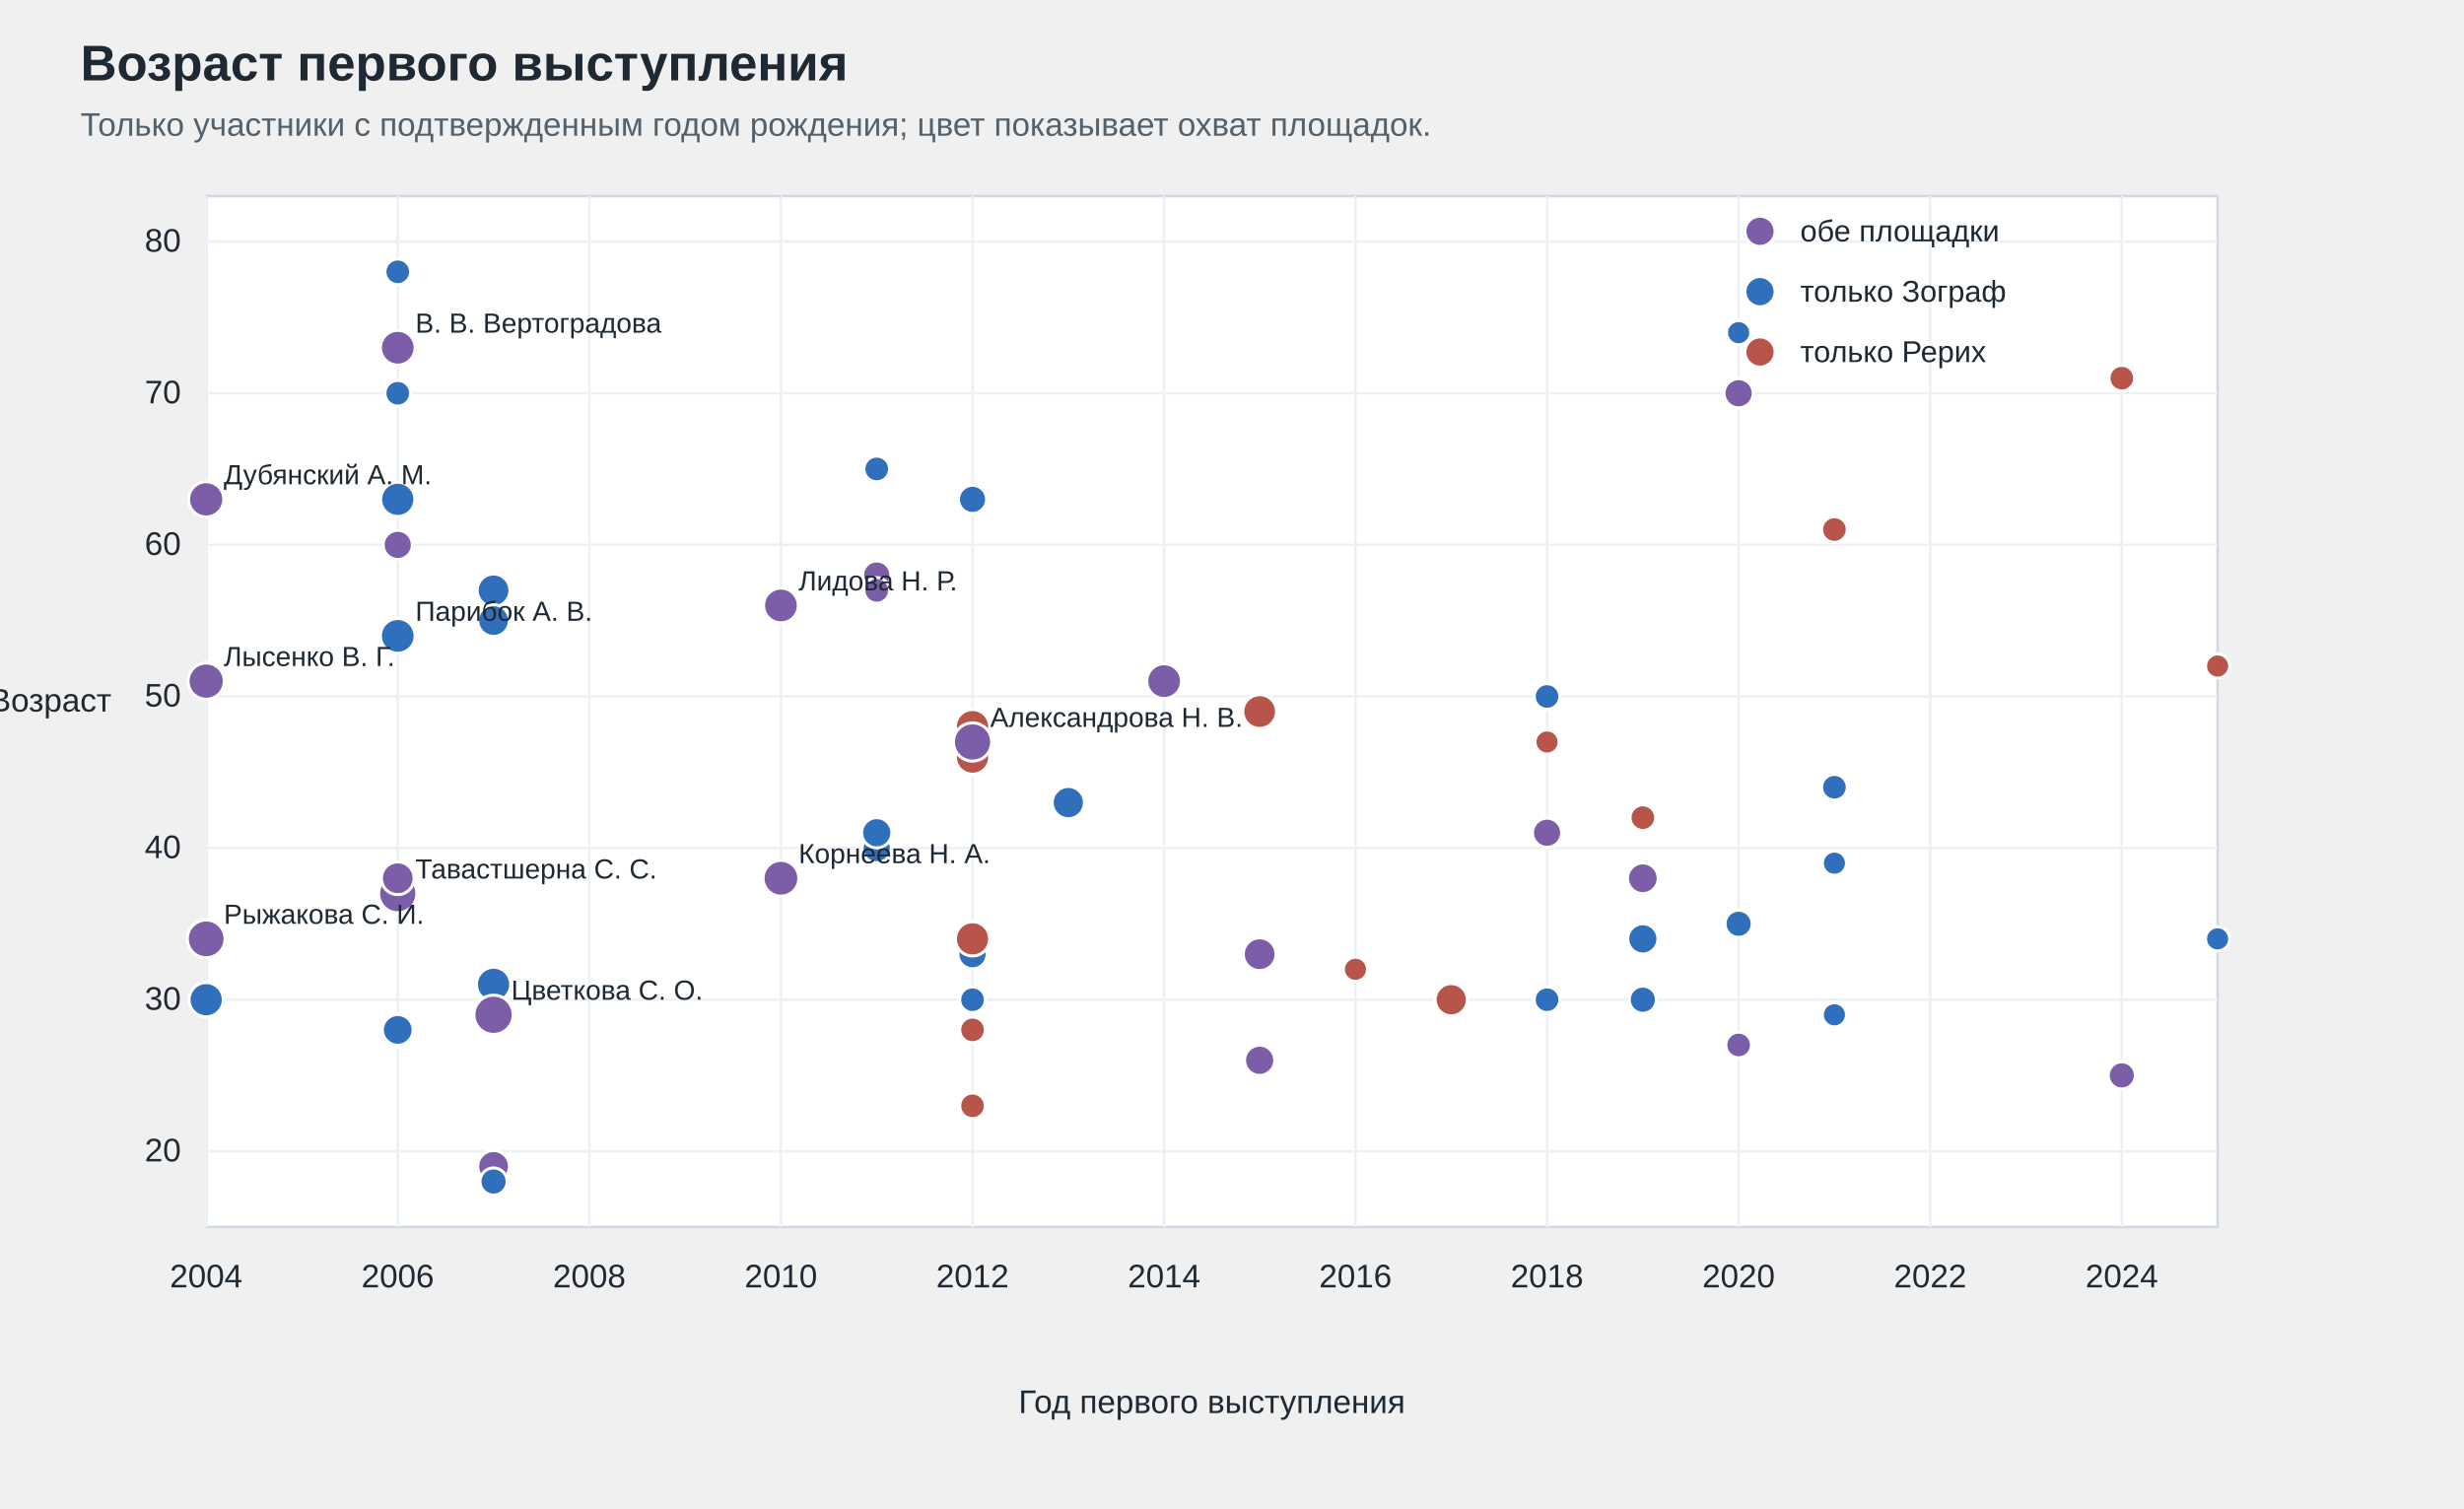
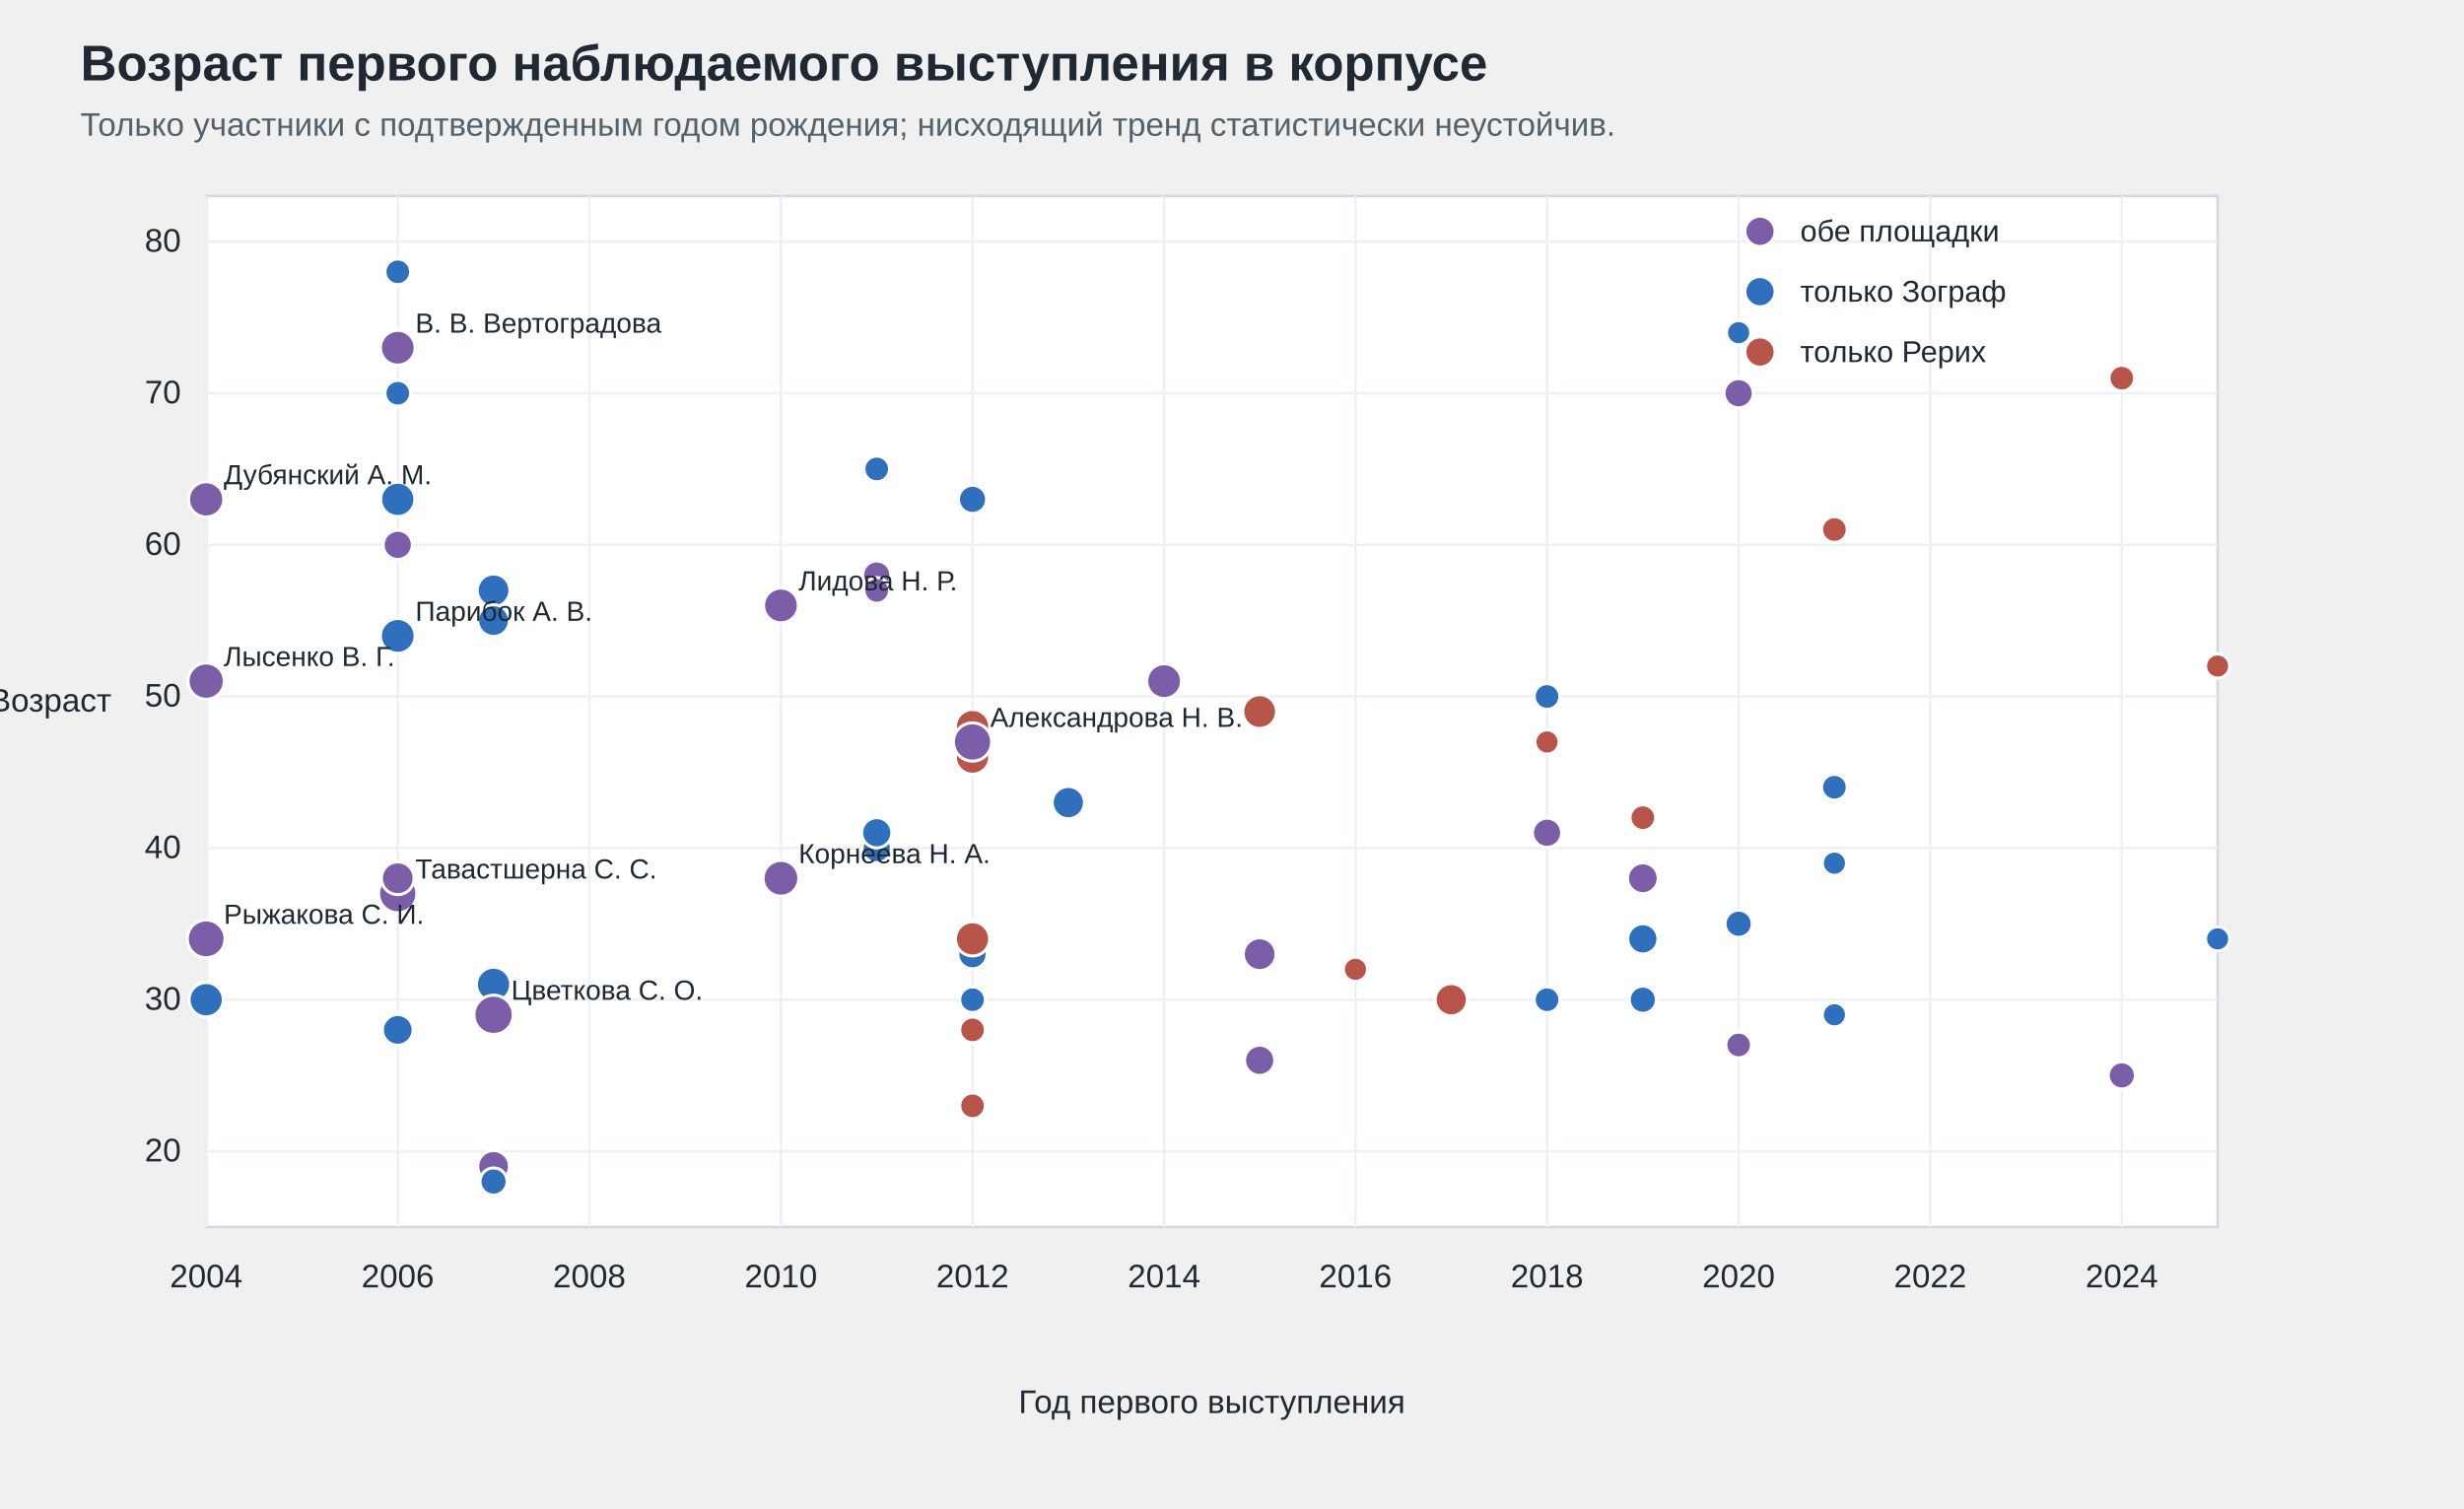
<svg xmlns="http://www.w3.org/2000/svg" width="980" height="600" viewBox="0 0 980 600">
  <style>text{font-family:Arial,'Liberation Sans',sans-serif;fill:#1f2933}.title{font-size:20px;font-weight:700}.sub{font-size:13px;fill:#52616b}.axis{font-size:13px}.small{font-size:12px}.label{font-size:11px}</style>
-   <text x="32.0" y="32.0" class="title" text-anchor="start">Возраст первого выступления</text>
-   <text x="32.0" y="54.0" class="sub" text-anchor="start">Только участники с подтвержденным годом рождения; цвет показывает охват площадок.</text>
+   <text x="32.0" y="32.0" class="title" text-anchor="start">Возраст первого наблюдаемого выступления в корпусе</text>
+   <text x="32.0" y="54.0" class="sub" text-anchor="start">Только участники с подтвержденным годом рождения; нисходящий тренд статистически неустойчив.</text>
  <rect x="82.0" y="78.0" width="800.0" height="410.0" fill="#fff" stroke="#cfd8e3" opacity="1.0" />
  <line x1="82.0" y1="78.0" x2="82.0" y2="488.0" stroke="#edf1f5" stroke-width="1.0" />
  <text x="82.0" y="512.0" class="axis" text-anchor="middle">2004</text>
  <line x1="158.2" y1="78.0" x2="158.2" y2="488.0" stroke="#edf1f5" stroke-width="1.0" />
  <text x="158.2" y="512.0" class="axis" text-anchor="middle">2006</text>
  <line x1="234.4" y1="78.0" x2="234.4" y2="488.0" stroke="#edf1f5" stroke-width="1.0" />
  <text x="234.4" y="512.0" class="axis" text-anchor="middle">2008</text>
  <line x1="310.6" y1="78.0" x2="310.6" y2="488.0" stroke="#edf1f5" stroke-width="1.0" />
  <text x="310.6" y="512.0" class="axis" text-anchor="middle">2010</text>
  <line x1="386.8" y1="78.0" x2="386.8" y2="488.0" stroke="#edf1f5" stroke-width="1.0" />
  <text x="386.8" y="512.0" class="axis" text-anchor="middle">2012</text>
  <line x1="463.0" y1="78.0" x2="463.0" y2="488.0" stroke="#edf1f5" stroke-width="1.0" />
  <text x="463.0" y="512.0" class="axis" text-anchor="middle">2014</text>
  <line x1="539.1" y1="78.0" x2="539.1" y2="488.0" stroke="#edf1f5" stroke-width="1.0" />
  <text x="539.1" y="512.0" class="axis" text-anchor="middle">2016</text>
  <line x1="615.3" y1="78.0" x2="615.3" y2="488.0" stroke="#edf1f5" stroke-width="1.0" />
  <text x="615.3" y="512.0" class="axis" text-anchor="middle">2018</text>
  <line x1="691.5" y1="78.0" x2="691.5" y2="488.0" stroke="#edf1f5" stroke-width="1.0" />
  <text x="691.5" y="512.0" class="axis" text-anchor="middle">2020</text>
  <line x1="767.7" y1="78.0" x2="767.7" y2="488.0" stroke="#edf1f5" stroke-width="1.0" />
  <text x="767.7" y="512.0" class="axis" text-anchor="middle">2022</text>
  <line x1="843.9" y1="78.0" x2="843.9" y2="488.0" stroke="#edf1f5" stroke-width="1.0" />
  <text x="843.9" y="512.0" class="axis" text-anchor="middle">2024</text>
  <line x1="82.0" y1="457.9" x2="882.0" y2="457.9" stroke="#edf1f5" stroke-width="1.0" />
  <text x="72.0" y="461.9" class="axis" text-anchor="end">20</text>
  <line x1="82.0" y1="397.6" x2="882.0" y2="397.6" stroke="#edf1f5" stroke-width="1.0" />
  <text x="72.0" y="401.6" class="axis" text-anchor="end">30</text>
  <line x1="82.0" y1="337.3" x2="882.0" y2="337.3" stroke="#edf1f5" stroke-width="1.0" />
  <text x="72.0" y="341.3" class="axis" text-anchor="end">40</text>
  <line x1="82.0" y1="277.0" x2="882.0" y2="277.0" stroke="#edf1f5" stroke-width="1.0" />
  <text x="72.0" y="281.0" class="axis" text-anchor="end">50</text>
  <line x1="82.0" y1="216.7" x2="882.0" y2="216.7" stroke="#edf1f5" stroke-width="1.0" />
  <text x="72.0" y="220.7" class="axis" text-anchor="end">60</text>
  <line x1="82.0" y1="156.4" x2="882.0" y2="156.4" stroke="#edf1f5" stroke-width="1.0" />
  <text x="72.0" y="160.4" class="axis" text-anchor="end">70</text>
  <line x1="82.0" y1="96.1" x2="882.0" y2="96.1" stroke="#edf1f5" stroke-width="1.0" />
  <text x="72.0" y="100.1" class="axis" text-anchor="end">80</text>
  <circle cx="196.3" cy="391.5" r="6.8" fill="#2f6fbb" stroke="#fff" stroke-width="1.2" />
  <circle cx="691.5" cy="156.4" r="5.8" fill="#7b5ea7" stroke="#fff" stroke-width="1.2" />
  <circle cx="386.8" cy="409.6" r="5.1" fill="#b8554b" stroke="#fff" stroke-width="1.2" />
  <circle cx="386.8" cy="379.5" r="5.8" fill="#2f6fbb" stroke="#fff" stroke-width="1.2" />
  <circle cx="691.5" cy="132.3" r="4.8" fill="#2f6fbb" stroke="#fff" stroke-width="1.2" />
  <circle cx="158.2" cy="355.4" r="7.6" fill="#7b5ea7" stroke="#fff" stroke-width="1.2" />
  <circle cx="82.0" cy="270.9" r="7.2" fill="#7b5ea7" stroke="#fff" stroke-width="1.2" />
  <circle cx="158.2" cy="252.9" r="6.9" fill="#2f6fbb" stroke="#fff" stroke-width="1.2" />
  <circle cx="82.0" cy="198.6" r="7.0" fill="#7b5ea7" stroke="#fff" stroke-width="1.2" />
  <circle cx="653.4" cy="373.4" r="6.0" fill="#2f6fbb" stroke="#fff" stroke-width="1.2" />
  <circle cx="158.2" cy="156.4" r="5.1" fill="#2f6fbb" stroke="#fff" stroke-width="1.2" />
  <circle cx="348.7" cy="331.2" r="6.4" fill="#2f6fbb" stroke="#fff" stroke-width="1.2" />
  <circle cx="196.3" cy="463.9" r="6.3" fill="#7b5ea7" stroke="#fff" stroke-width="1.2" />
  <circle cx="615.3" cy="295.1" r="4.8" fill="#b8554b" stroke="#fff" stroke-width="1.2" />
  <circle cx="348.7" cy="228.7" r="5.6" fill="#7b5ea7" stroke="#fff" stroke-width="1.2" />
  <circle cx="196.3" cy="469.9" r="5.4" fill="#2f6fbb" stroke="#fff" stroke-width="1.2" />
  <circle cx="82.0" cy="397.6" r="6.8" fill="#2f6fbb" stroke="#fff" stroke-width="1.2" />
  <circle cx="310.6" cy="349.3" r="7.1" fill="#7b5ea7" stroke="#fff" stroke-width="1.2" />
  <circle cx="501.0" cy="379.5" r="6.5" fill="#7b5ea7" stroke="#fff" stroke-width="1.2" />
  <circle cx="729.6" cy="343.3" r="4.8" fill="#2f6fbb" stroke="#fff" stroke-width="1.2" />
  <circle cx="843.9" cy="427.7" r="5.4" fill="#7b5ea7" stroke="#fff" stroke-width="1.2" />
  <circle cx="386.8" cy="397.6" r="5.1" fill="#2f6fbb" stroke="#fff" stroke-width="1.2" />
  <circle cx="882.0" cy="373.4" r="4.8" fill="#2f6fbb" stroke="#fff" stroke-width="1.2" />
  <circle cx="539.1" cy="385.5" r="4.8" fill="#b8554b" stroke="#fff" stroke-width="1.2" />
  <circle cx="158.2" cy="138.3" r="6.9" fill="#7b5ea7" stroke="#fff" stroke-width="1.2" />
  <circle cx="729.6" cy="210.6" r="5.1" fill="#b8554b" stroke="#fff" stroke-width="1.2" />
  <circle cx="158.2" cy="409.6" r="6.7" fill="#2f6fbb" stroke="#fff" stroke-width="1.2" />
  <circle cx="653.4" cy="325.2" r="5.1" fill="#b8554b" stroke="#fff" stroke-width="1.2" />
  <circle cx="729.6" cy="403.6" r="5.1" fill="#b8554b" stroke="#fff" stroke-width="1.2" />
  <circle cx="386.8" cy="301.1" r="6.8" fill="#b8554b" stroke="#fff" stroke-width="1.2" />
  <circle cx="691.5" cy="415.6" r="5.1" fill="#7b5ea7" stroke="#fff" stroke-width="1.2" />
  <circle cx="386.8" cy="198.6" r="5.6" fill="#2f6fbb" stroke="#fff" stroke-width="1.2" />
  <circle cx="386.8" cy="439.8" r="5.1" fill="#b8554b" stroke="#fff" stroke-width="1.2" />
  <circle cx="158.2" cy="198.6" r="6.8" fill="#2f6fbb" stroke="#fff" stroke-width="1.2" />
  <circle cx="729.6" cy="403.6" r="4.8" fill="#2f6fbb" stroke="#fff" stroke-width="1.2" />
  <circle cx="348.7" cy="337.3" r="5.8" fill="#2f6fbb" stroke="#fff" stroke-width="1.2" />
  <circle cx="158.2" cy="349.3" r="6.5" fill="#7b5ea7" stroke="#fff" stroke-width="1.2" />
  <circle cx="386.8" cy="373.4" r="6.8" fill="#b8554b" stroke="#fff" stroke-width="1.2" />
  <circle cx="615.3" cy="331.2" r="5.8" fill="#7b5ea7" stroke="#fff" stroke-width="1.2" />
  <circle cx="424.9" cy="319.2" r="6.4" fill="#2f6fbb" stroke="#fff" stroke-width="1.2" />
  <circle cx="615.3" cy="277.0" r="5.1" fill="#2f6fbb" stroke="#fff" stroke-width="1.2" />
  <circle cx="729.6" cy="313.1" r="5.1" fill="#2f6fbb" stroke="#fff" stroke-width="1.2" />
  <circle cx="653.4" cy="397.6" r="5.4" fill="#2f6fbb" stroke="#fff" stroke-width="1.2" />
  <circle cx="615.3" cy="397.6" r="5.1" fill="#2f6fbb" stroke="#fff" stroke-width="1.2" />
  <circle cx="348.7" cy="186.5" r="5.1" fill="#2f6fbb" stroke="#fff" stroke-width="1.2" />
  <circle cx="196.3" cy="234.8" r="6.5" fill="#2f6fbb" stroke="#fff" stroke-width="1.2" />
  <circle cx="196.3" cy="403.6" r="7.8" fill="#7b5ea7" stroke="#fff" stroke-width="1.2" />
  <circle cx="158.2" cy="409.6" r="6.1" fill="#2f6fbb" stroke="#fff" stroke-width="1.2" />
  <circle cx="882.0" cy="264.9" r="4.8" fill="#b8554b" stroke="#fff" stroke-width="1.2" />
  <circle cx="691.5" cy="367.4" r="5.4" fill="#2f6fbb" stroke="#fff" stroke-width="1.2" />
  <circle cx="843.9" cy="150.4" r="5.1" fill="#b8554b" stroke="#fff" stroke-width="1.2" />
  <circle cx="348.7" cy="234.8" r="5.1" fill="#7b5ea7" stroke="#fff" stroke-width="1.2" />
  <circle cx="843.9" cy="427.7" r="5.4" fill="#7b5ea7" stroke="#fff" stroke-width="1.2" />
  <circle cx="653.4" cy="349.3" r="6.1" fill="#7b5ea7" stroke="#fff" stroke-width="1.2" />
  <circle cx="82.0" cy="373.4" r="7.5" fill="#7b5ea7" stroke="#fff" stroke-width="1.2" />
  <circle cx="501.0" cy="283.0" r="6.7" fill="#b8554b" stroke="#fff" stroke-width="1.2" />
  <circle cx="310.6" cy="240.8" r="6.9" fill="#7b5ea7" stroke="#fff" stroke-width="1.2" />
  <circle cx="463.0" cy="270.9" r="6.9" fill="#7b5ea7" stroke="#fff" stroke-width="1.2" />
  <circle cx="158.2" cy="108.1" r="5.1" fill="#2f6fbb" stroke="#fff" stroke-width="1.2" />
  <circle cx="386.8" cy="289.0" r="6.8" fill="#b8554b" stroke="#fff" stroke-width="1.2" />
  <circle cx="577.2" cy="397.6" r="6.4" fill="#b8554b" stroke="#fff" stroke-width="1.2" />
  <circle cx="501.0" cy="421.7" r="6.0" fill="#7b5ea7" stroke="#fff" stroke-width="1.2" />
  <circle cx="386.8" cy="295.1" r="7.6" fill="#7b5ea7" stroke="#fff" stroke-width="1.2" />
  <circle cx="348.7" cy="331.2" r="6.0" fill="#2f6fbb" stroke="#fff" stroke-width="1.2" />
  <circle cx="158.2" cy="216.7" r="5.8" fill="#7b5ea7" stroke="#fff" stroke-width="1.2" />
  <circle cx="196.3" cy="246.8" r="6.3" fill="#2f6fbb" stroke="#fff" stroke-width="1.2" />
  <text x="203.3" y="397.6" class="label" text-anchor="start">Цветкова С. О.</text>
  <text x="165.2" y="349.4" class="label" text-anchor="start">Тавастшерна С. С.</text>
  <text x="393.8" y="289.1" class="label" text-anchor="start">Александрова Н. В.</text>
  <text x="89.0" y="367.4" class="label" text-anchor="start">Рыжакова С. И.</text>
  <text x="89.0" y="264.9" class="label" text-anchor="start">Лысенко В. Г.</text>
  <text x="317.6" y="343.3" class="label" text-anchor="start">Корнеева Н. А.</text>
  <text x="89.0" y="192.6" class="label" text-anchor="start">Дубянский А. М.</text>
  <text x="165.2" y="246.9" class="label" text-anchor="start">Парибок А. В.</text>
  <text x="165.2" y="132.3" class="label" text-anchor="start">В. В. Вертоградова</text>
  <text x="317.6" y="234.8" class="label" text-anchor="start">Лидова Н. Р.</text>
  <text x="482.0" y="562.0" class="axis" text-anchor="middle">Год первого выступления</text>
  <text x="20.0" y="283.0" class="axis" text-anchor="middle">Возраст</text>
  <circle cx="700.0" cy="92.0" r="6.0" fill="#7b5ea7" stroke="#fff" stroke-width="1.2" />
  <text x="716.0" y="96.0" class="small" text-anchor="start">обе площадки</text>
  <circle cx="700.0" cy="116.0" r="6.0" fill="#2f6fbb" stroke="#fff" stroke-width="1.2" />
  <text x="716.0" y="120.0" class="small" text-anchor="start">только Зограф</text>
  <circle cx="700.0" cy="140.0" r="6.0" fill="#b8554b" stroke="#fff" stroke-width="1.2" />
  <text x="716.0" y="144.0" class="small" text-anchor="start">только Рерих</text>
</svg>
